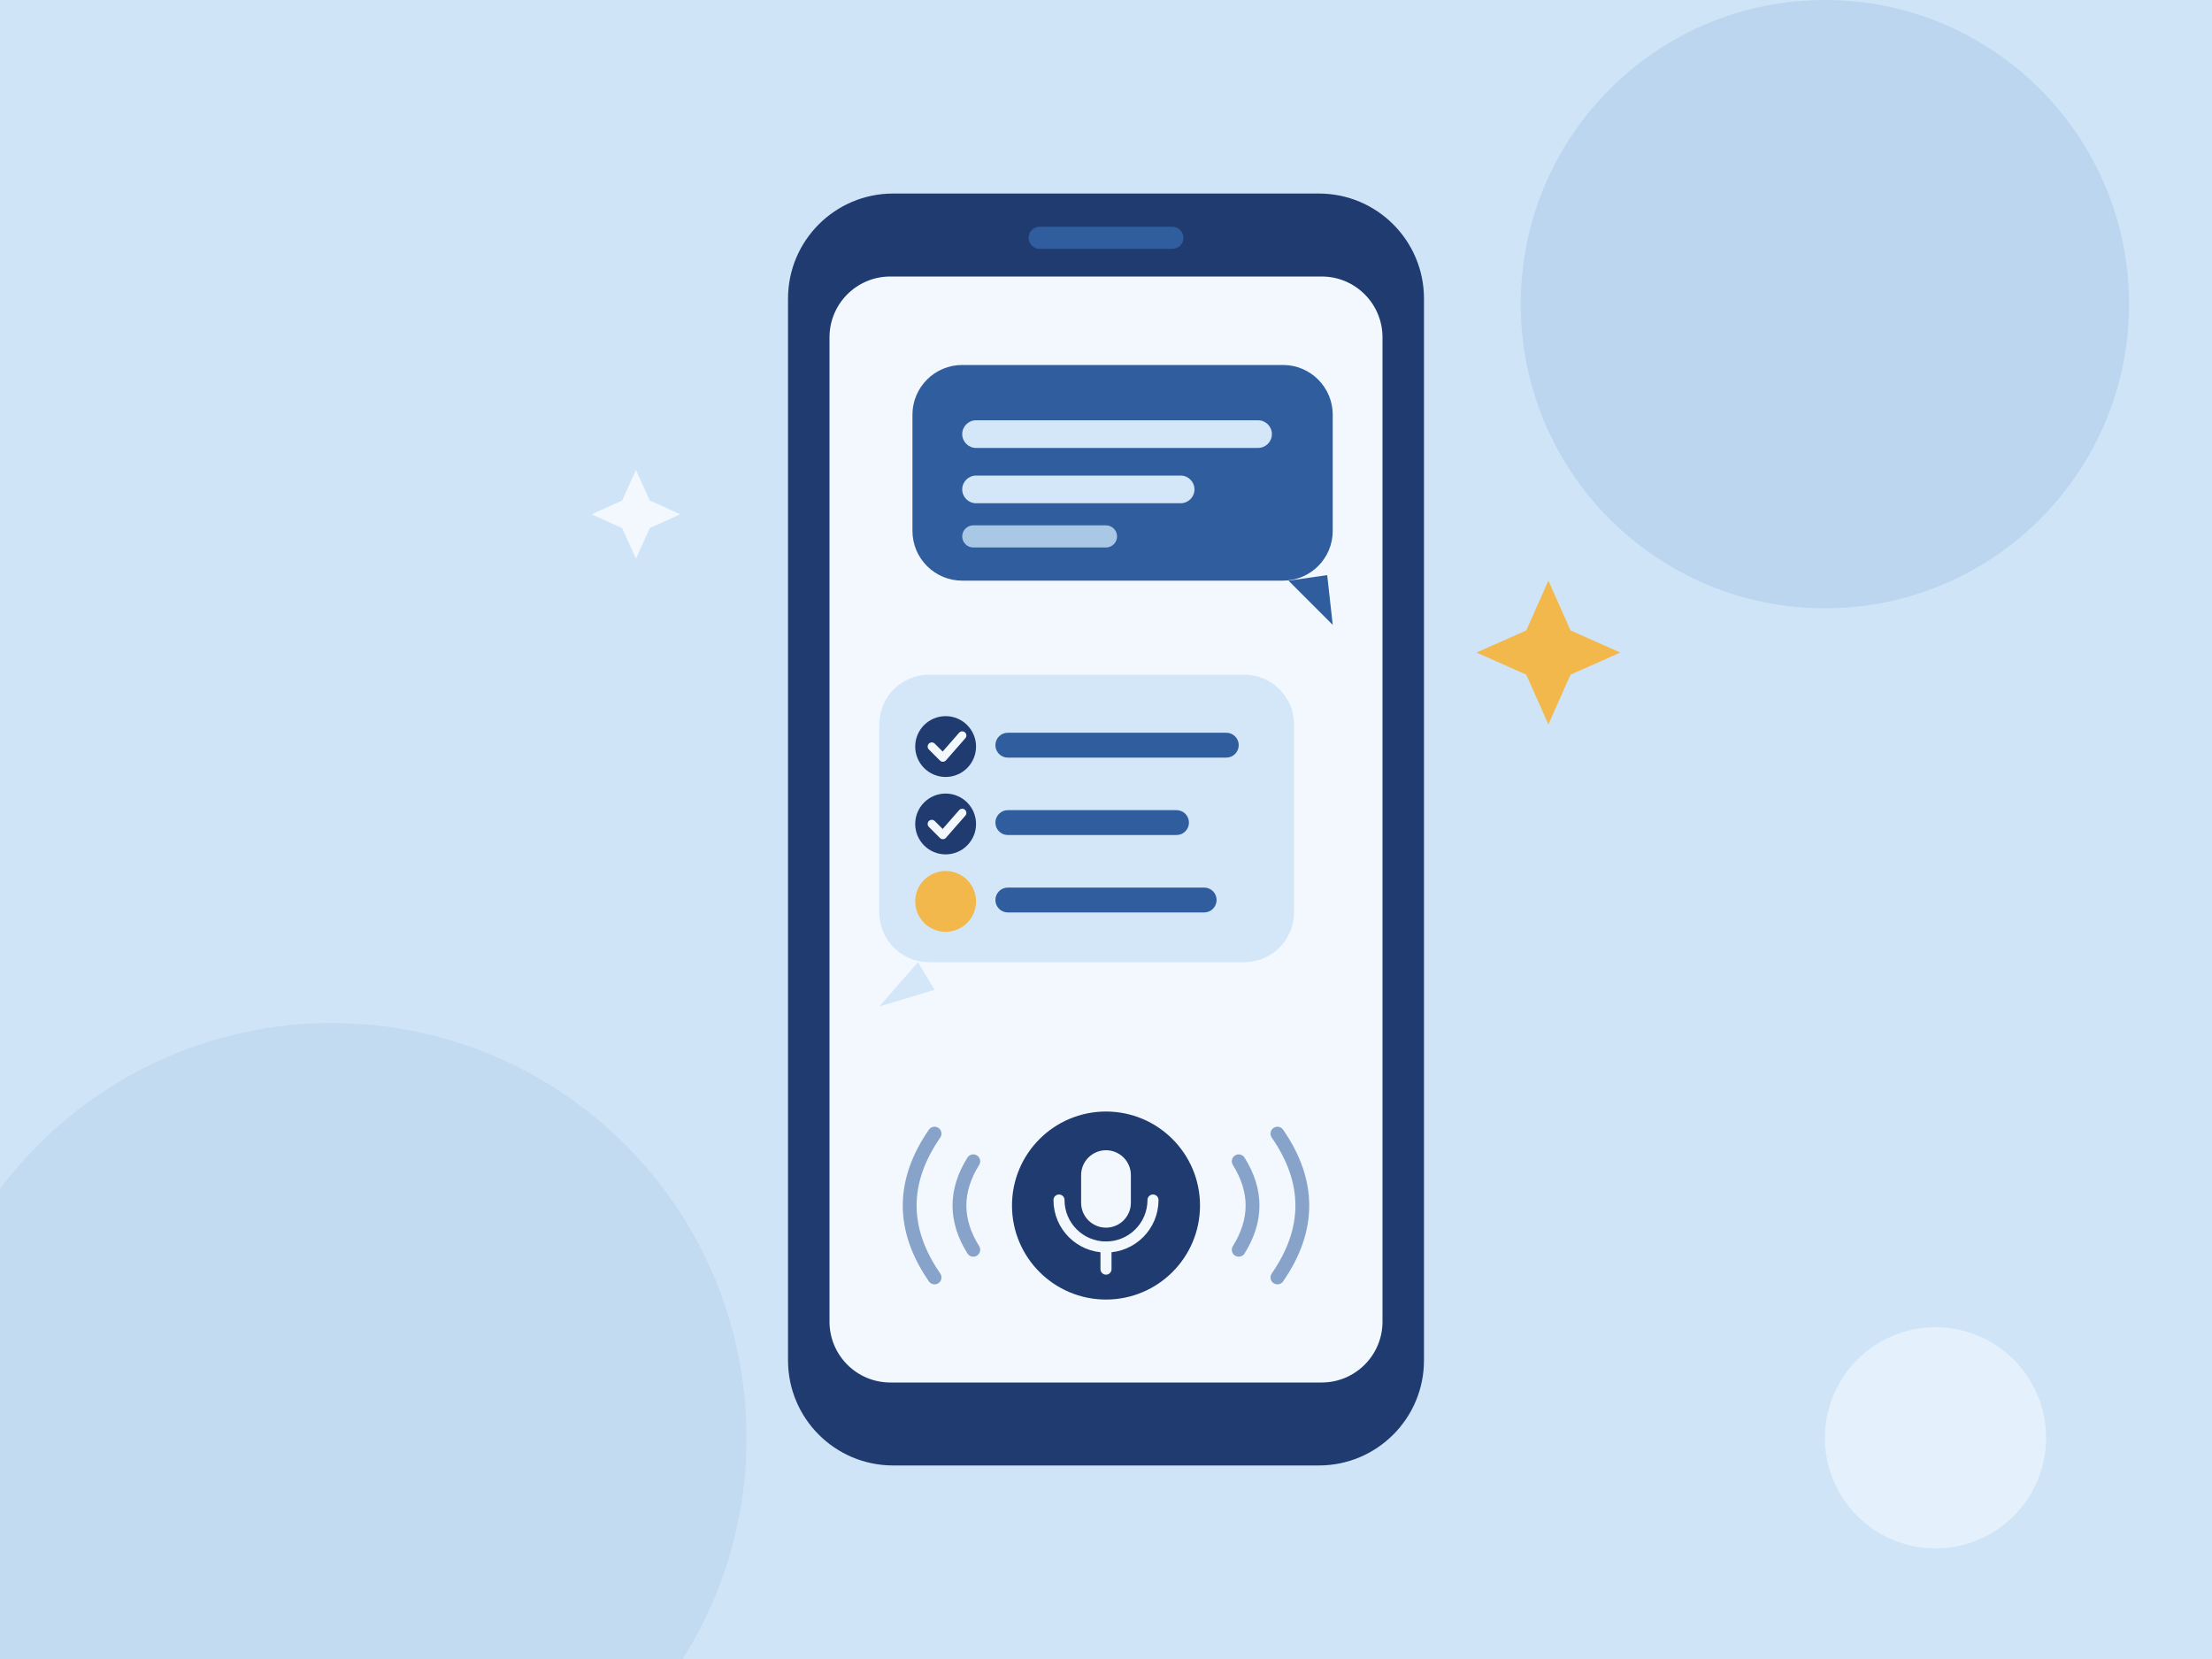
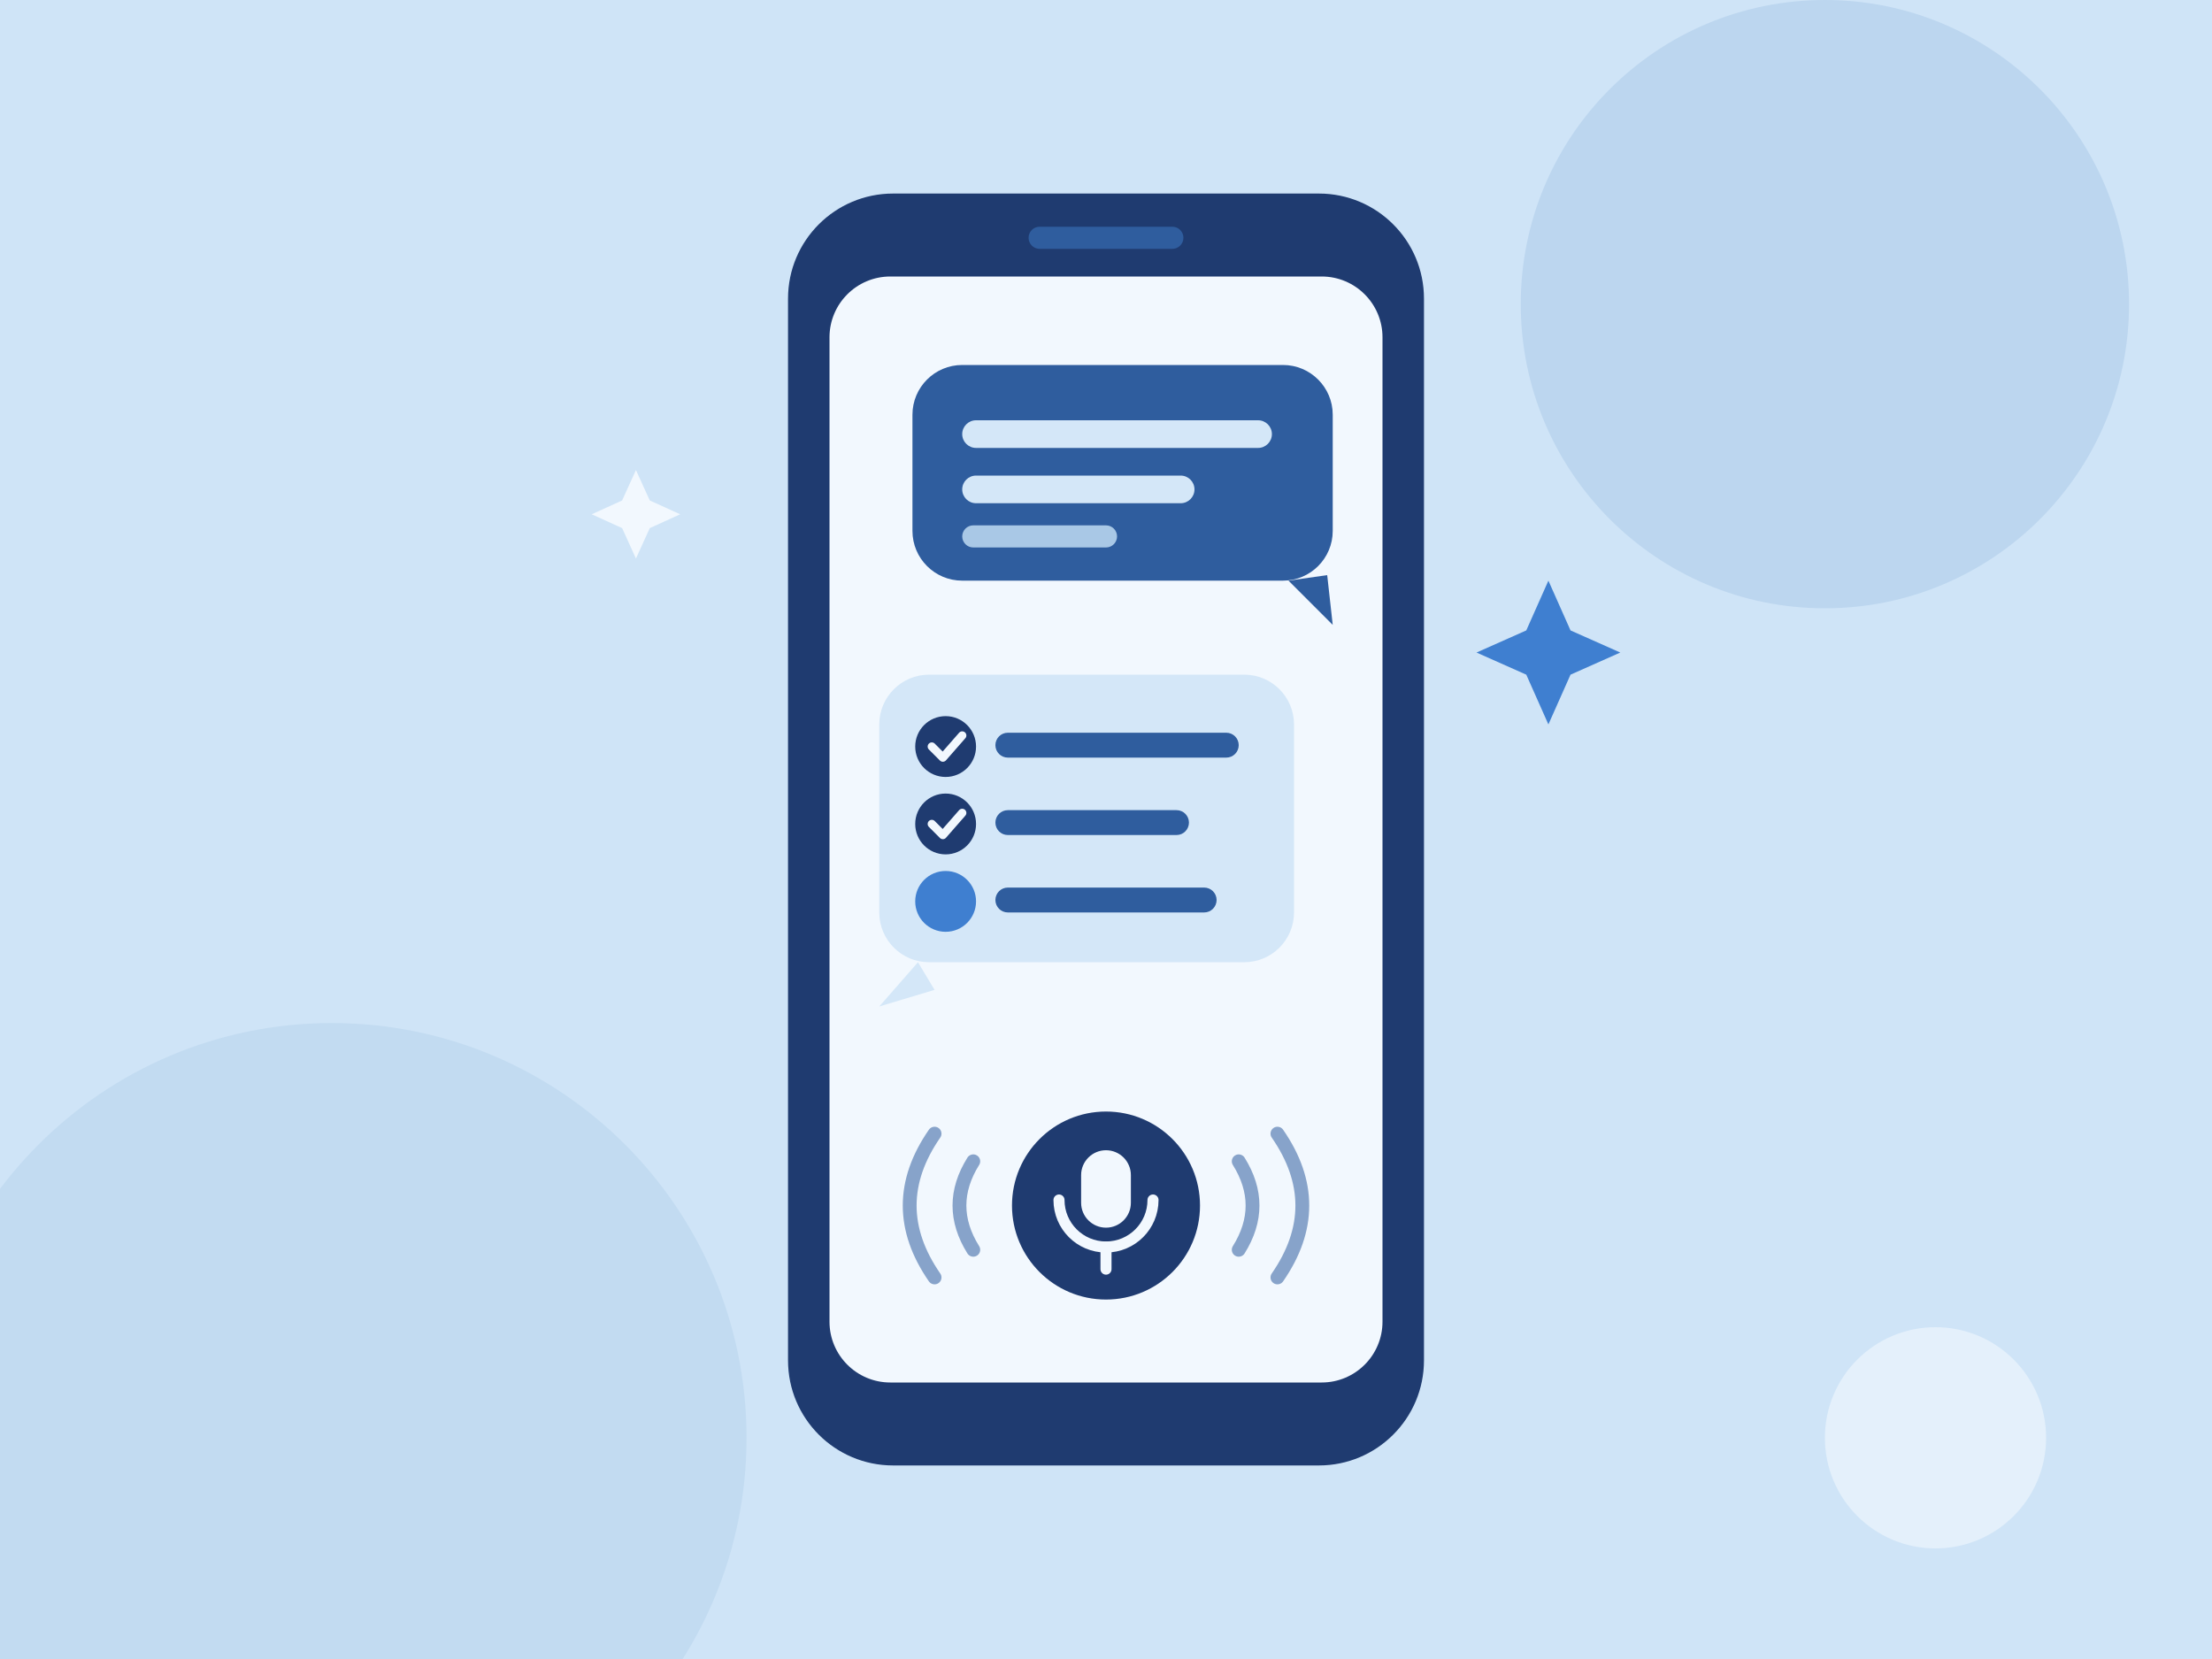
<svg xmlns="http://www.w3.org/2000/svg" viewBox="0 0 800 600" role="img" aria-label="A phone with a message typed in plain words and a microphone button">
  <rect width="800" height="600" fill="#cfe4f7" />
  <circle cx="660" cy="110" r="110" fill="#bcd6ef" />
  <circle cx="120" cy="520" r="150" fill="#c2dbf1" />
  <circle cx="700" cy="520" r="40" fill="#e4f0fb" />
  <rect x="285" y="70" width="230" height="460" rx="38" fill="#1f3b70" />
  <rect x="300" y="100" width="200" height="400" rx="22" fill="#f2f8fe" />
  <rect x="372" y="82" width="56" height="8" rx="4" fill="#2f5d9e" />
  <rect x="330" y="132" width="152" height="78" rx="18" fill="#2f5d9e" />
  <path d="M466 210 l16 16 l-2 -18 z" fill="#2f5d9e" />
  <rect x="348" y="152" width="112" height="10" rx="5" fill="#d4e7f8" />
  <rect x="348" y="172" width="84" height="10" rx="5" fill="#d4e7f8" />
  <rect x="348" y="190" width="56" height="8" rx="4" fill="#a9c8e6" />
  <rect x="318" y="244" width="150" height="104" rx="18" fill="#d4e7f8" />
  <path d="M332 348 l-14 16 l20 -6 z" fill="#d4e7f8" />
  <circle cx="342" cy="270" r="11" fill="#1f3b70" />
  <path d="M337 270 l4 4 l7 -8" stroke="#f2f8fe" stroke-width="3" fill="none" stroke-linecap="round" stroke-linejoin="round" />
  <rect x="360" y="265" width="88" height="9" rx="4.5" fill="#2f5d9e" />
  <circle cx="342" cy="298" r="11" fill="#1f3b70" />
  <path d="M337 298 l4 4 l7 -8" stroke="#f2f8fe" stroke-width="3" fill="none" stroke-linecap="round" stroke-linejoin="round" />
  <rect x="360" y="293" width="70" height="9" rx="4.5" fill="#2f5d9e" />
-   <circle cx="342" cy="326" r="11" fill="#f2b84b" />
+   <circle cx="342" cy="326" r="11" fill="#3f7fd0" />
  <rect x="360" y="321" width="80" height="9" rx="4.5" fill="#2f5d9e" />
  <circle cx="400" cy="436" r="34" fill="#1f3b70" />
  <rect x="391" y="416" width="18" height="28" rx="9" fill="#f2f8fe" />
  <path d="M383 434 a17 17 0 0 0 34 0" stroke="#f2f8fe" stroke-width="4" fill="none" stroke-linecap="round" />
  <path d="M400 451 v8" stroke="#f2f8fe" stroke-width="4" stroke-linecap="round" />
  <path d="M448 420 q10 16 0 32 M462 410 q18 26 0 52" stroke="#2f5d9e" stroke-width="5" fill="none" stroke-linecap="round" opacity="0.55" />
  <path d="M352 420 q-10 16 0 32 M338 410 q-18 26 0 52" stroke="#2f5d9e" stroke-width="5" fill="none" stroke-linecap="round" opacity="0.55" />
-   <path d="M560 210 l8 18 l18 8 l-18 8 l-8 18 l-8 -18 l-18 -8 l18 -8 z" fill="#f2b84b" />
+   <path d="M560 210 l8 18 l18 8 l-18 8 l-8 18 l-8 -18 l-18 -8 l18 -8 z" fill="#3f7fd0" />
  <path d="M230 170 l5 11 l11 5 l-11 5 l-5 11 l-5 -11 l-11 -5 l11 -5 z" fill="#f2f8fe" />
</svg>
